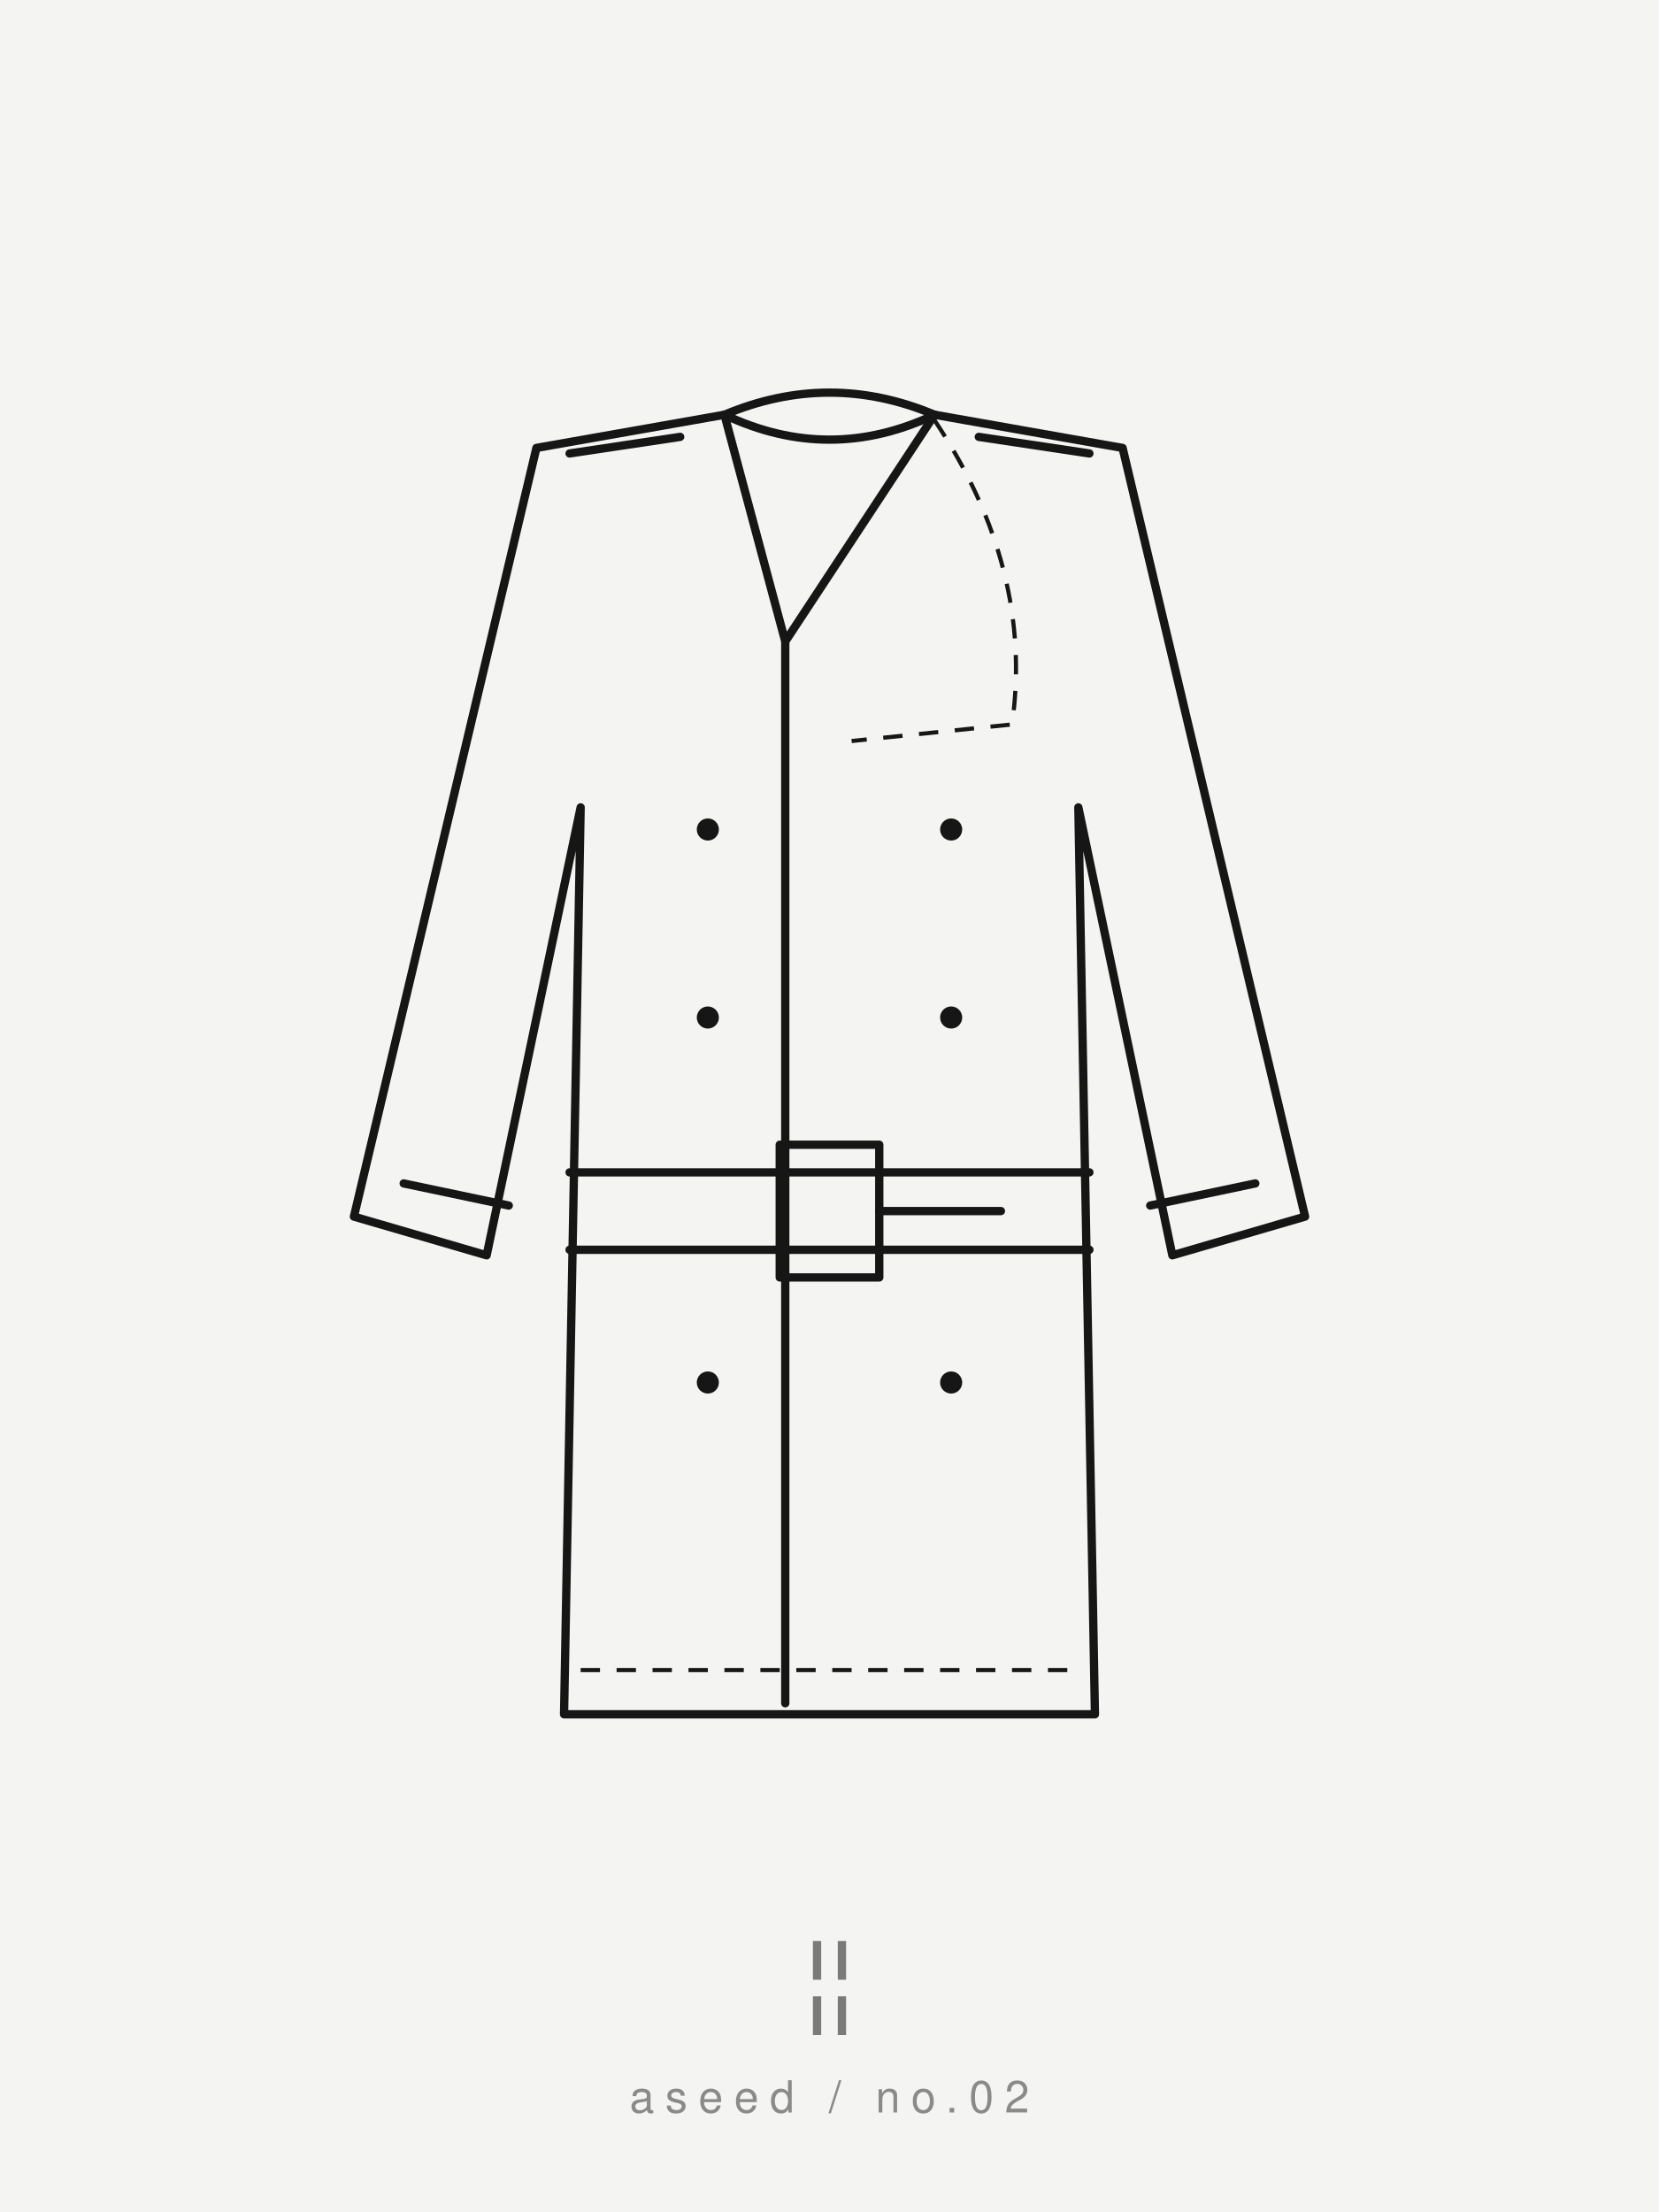
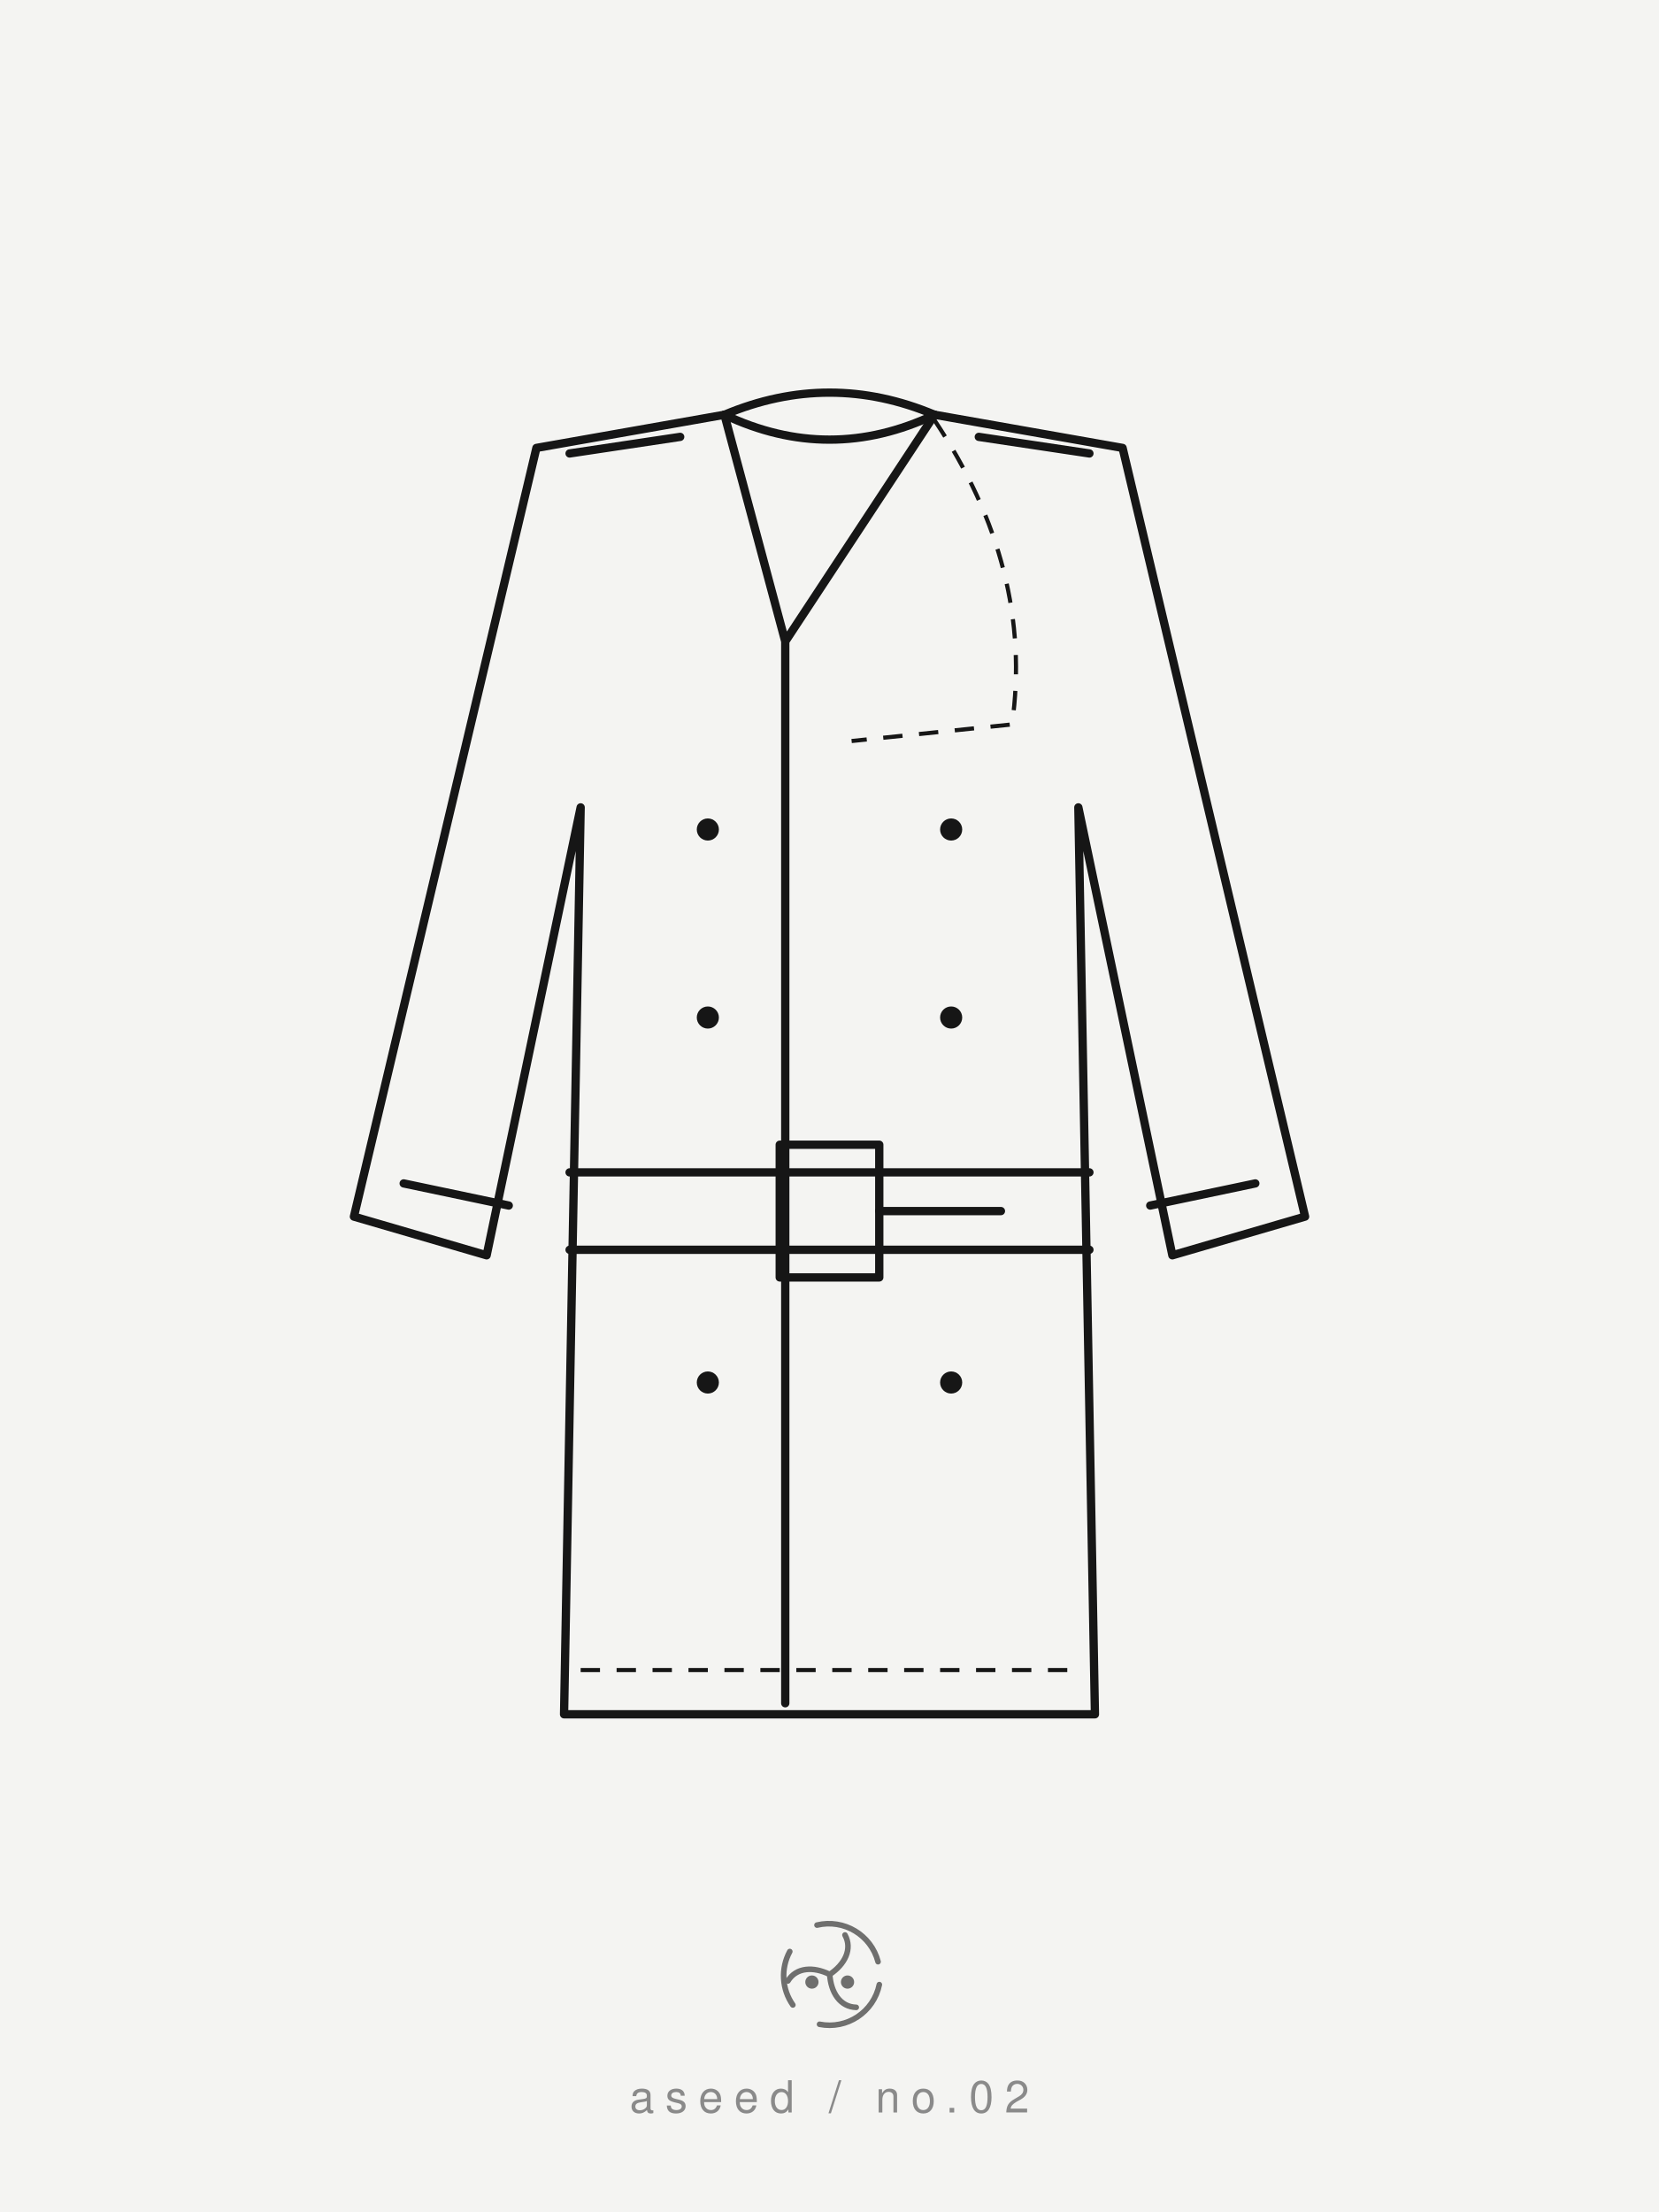
<svg xmlns="http://www.w3.org/2000/svg" viewBox="0 0 600 800">
  <rect width="600" height="800" fill="#f4f4f2" />
  <g fill="none" stroke="#161616" stroke-width="3" stroke-linecap="round" stroke-linejoin="round">
    <path d="M262,150 L194,162 L128,440 L176,454 L210,292 L204,620 L396,620 L390,292 L424,454 L472,440 L406,162 L338,150 Q300,168 262,150 Z" />
    <path d="M262,150 Q300,134 338,150" />
    <path d="M262,150 L284,232 L284,616 M338,150 L284,232" />
    <path d="M206,164 L246,158 M354,158 L394,164" />
    <path d="M206,424 L394,424 M206,452 L394,452" />
    <rect x="282" y="414" width="36" height="48" />
    <path d="M318,438 L362,438" />
    <path d="M146,428 L184,436 M416,436 L454,428" />
  </g>
  <g fill="none" stroke="#161616" stroke-width="1.5" stroke-dasharray="7 6">
    <path d="M338,152 Q374,206 366,262 L308,268" />
    <path d="M210,604 L390,604" />
  </g>
  <g fill="#161616">
    <circle cx="256" cy="300" r="4" />
    <circle cx="344" cy="300" r="4" />
    <circle cx="256" cy="368" r="4" />
    <circle cx="344" cy="368" r="4" />
    <circle cx="256" cy="500" r="4" />
    <circle cx="344" cy="500" r="4" />
  </g>
-   <g fill="#161616" opacity=".55">
-     <rect x="294" y="702" width="3" height="14" />
-     <rect x="303" y="702" width="3" height="14" />
-     <rect x="294" y="722" width="3" height="14" />
-     <rect x="303" y="722" width="3" height="14" />
+   <g fill="none" stroke="#161616" stroke-width="2.2" stroke-linecap="round" opacity=".6" transform="translate(278,692) scale(0.92)">
+     <path d="M43.5,28 A20,20 0 0 1 20,43.6" />
+     <path d="M9.5,36 A20,20 0 0 1 8.3,15" />
+     <path d="M19,4.6 A20,20 0 0 1 43,19" />
+     <path d="M24,24 C30,20 33,14 30,8.5" />
+     <path d="M24,24 C30,20 33,14 30,8.5" transform="rotate(120 24 24)" />
+     <path d="M24,24 C30,20 33,14 30,8.5" transform="rotate(240 24 24)" />
+     <g fill="#161616" stroke="none">
+       <circle cx="31" cy="27" r="2.6" />
+       <circle cx="17" cy="27" r="2.6" />
+     </g>
  </g>
  <text x="300" y="764" font-family="Helvetica, Arial, sans-serif" font-size="16" letter-spacing="4" fill="#8a8a8a" text-anchor="middle">aseed / no.02</text>
</svg>
